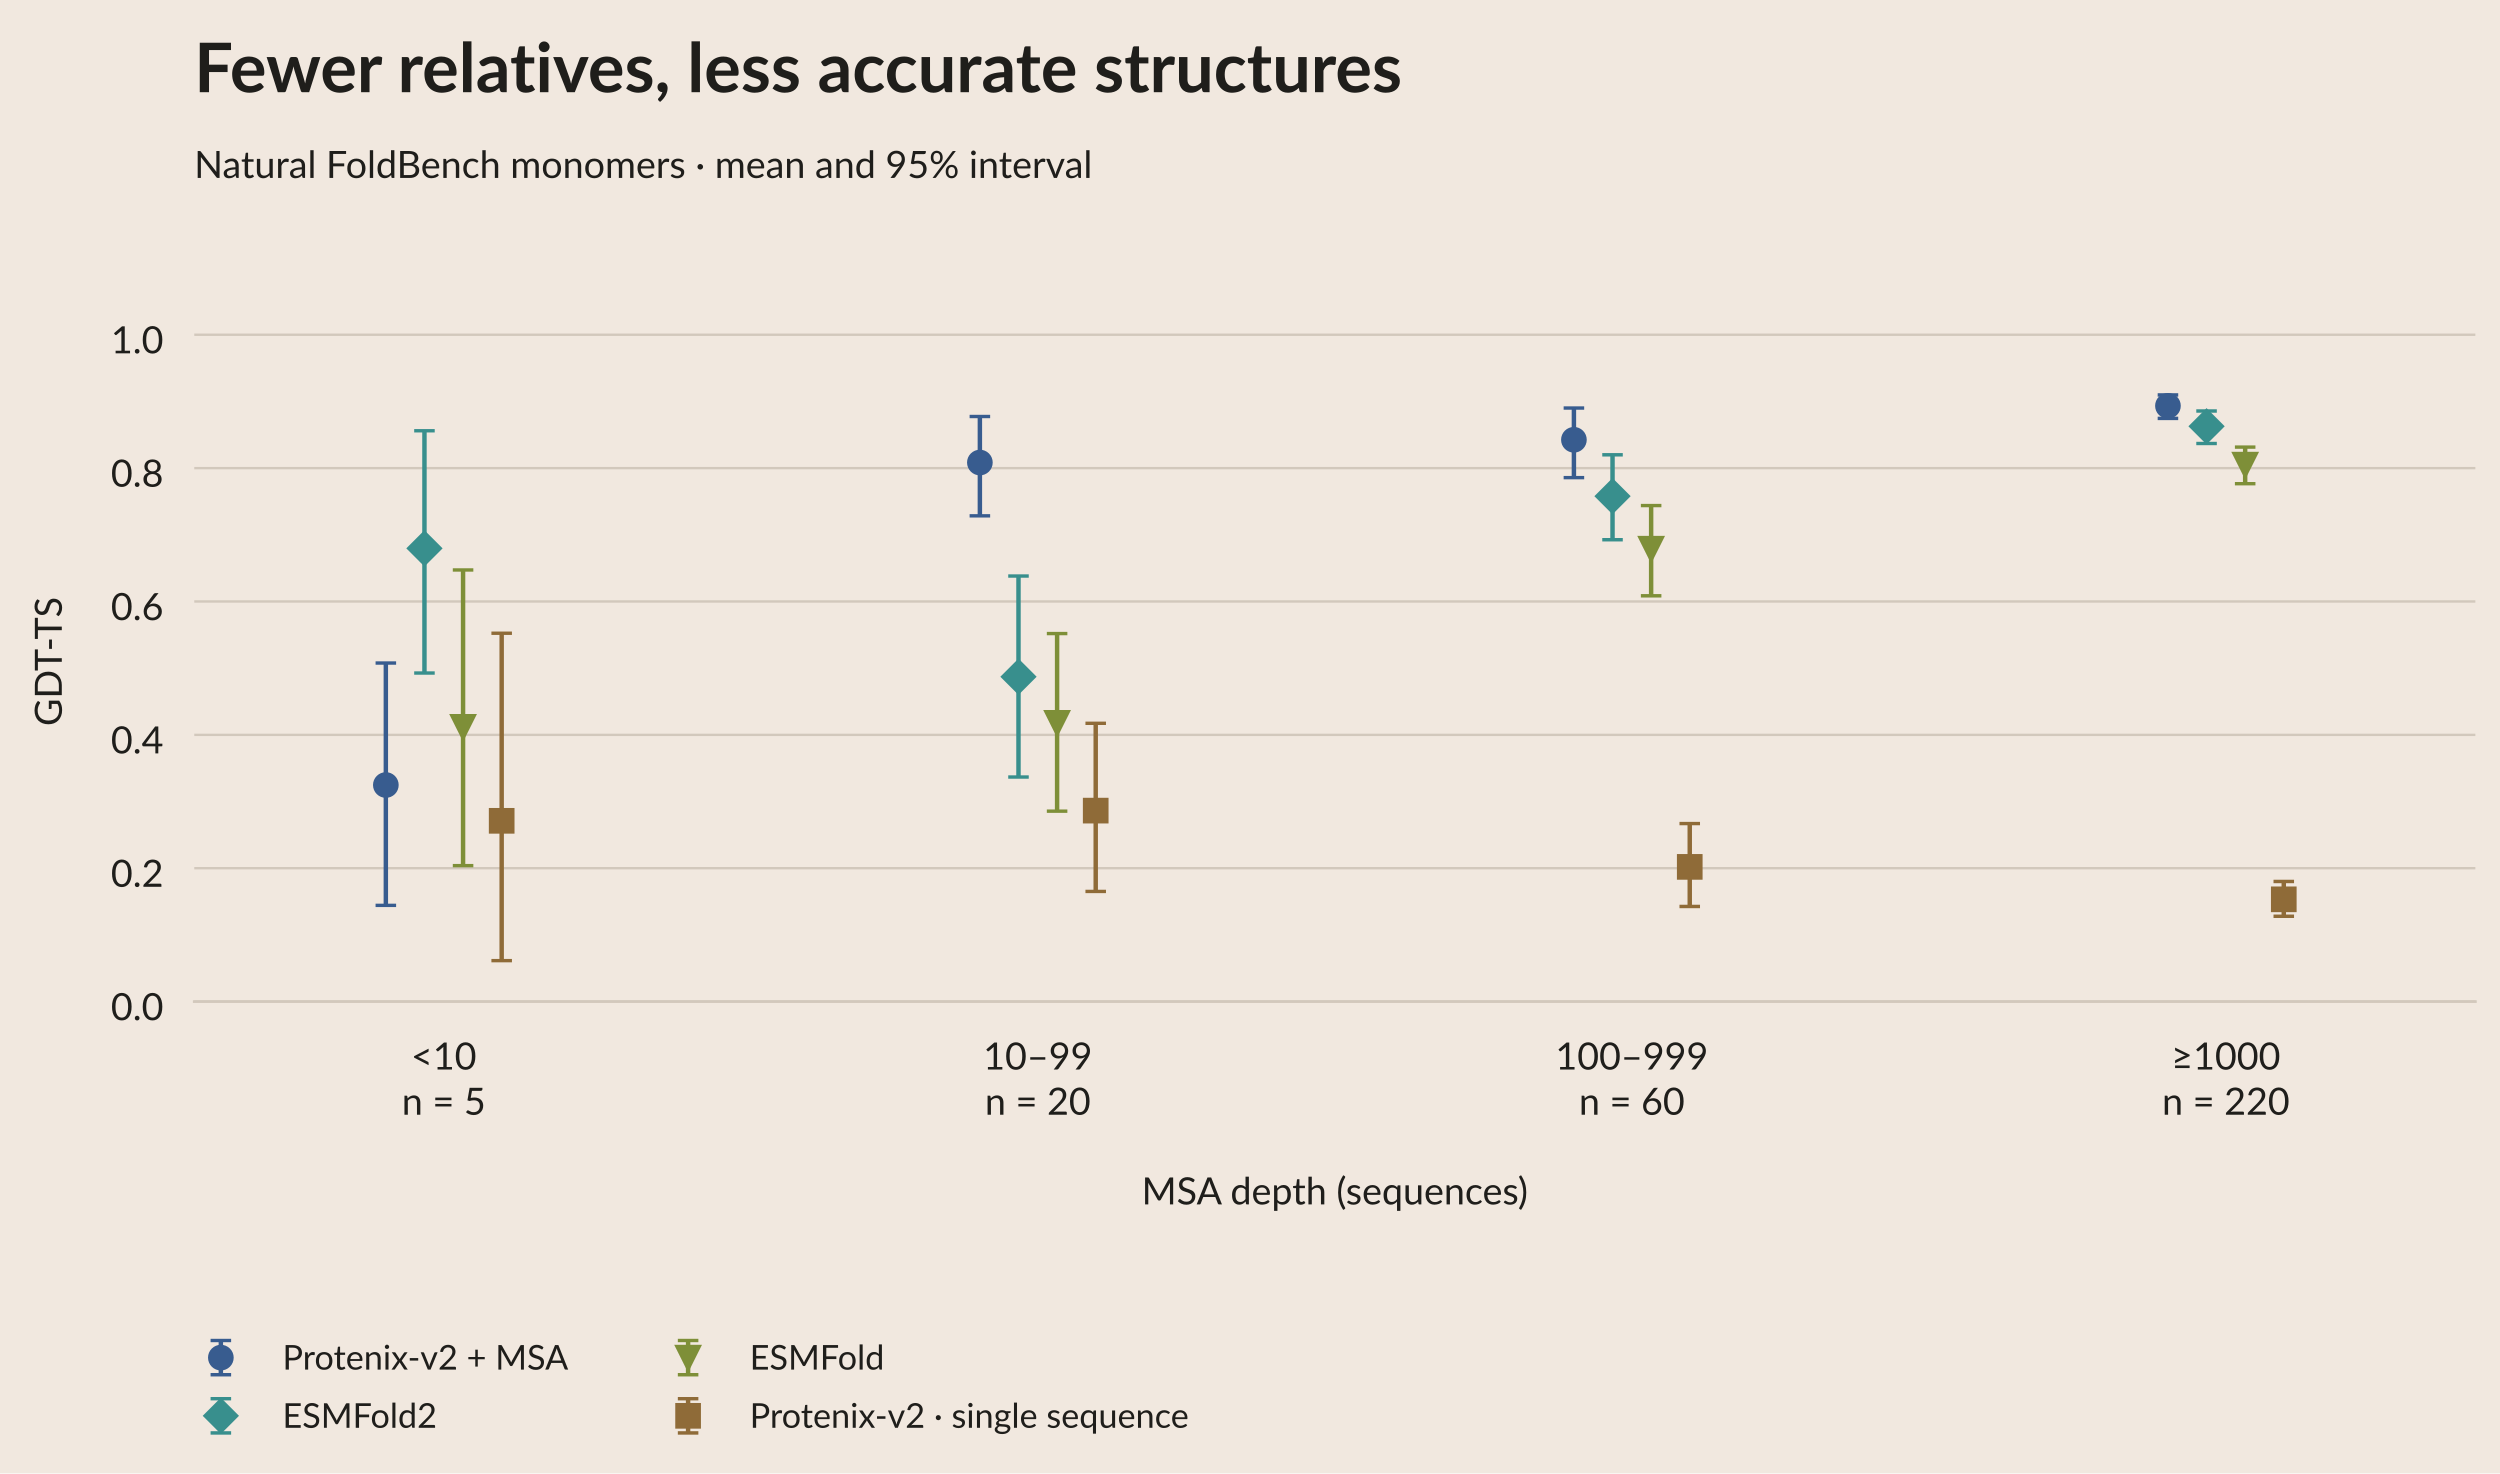
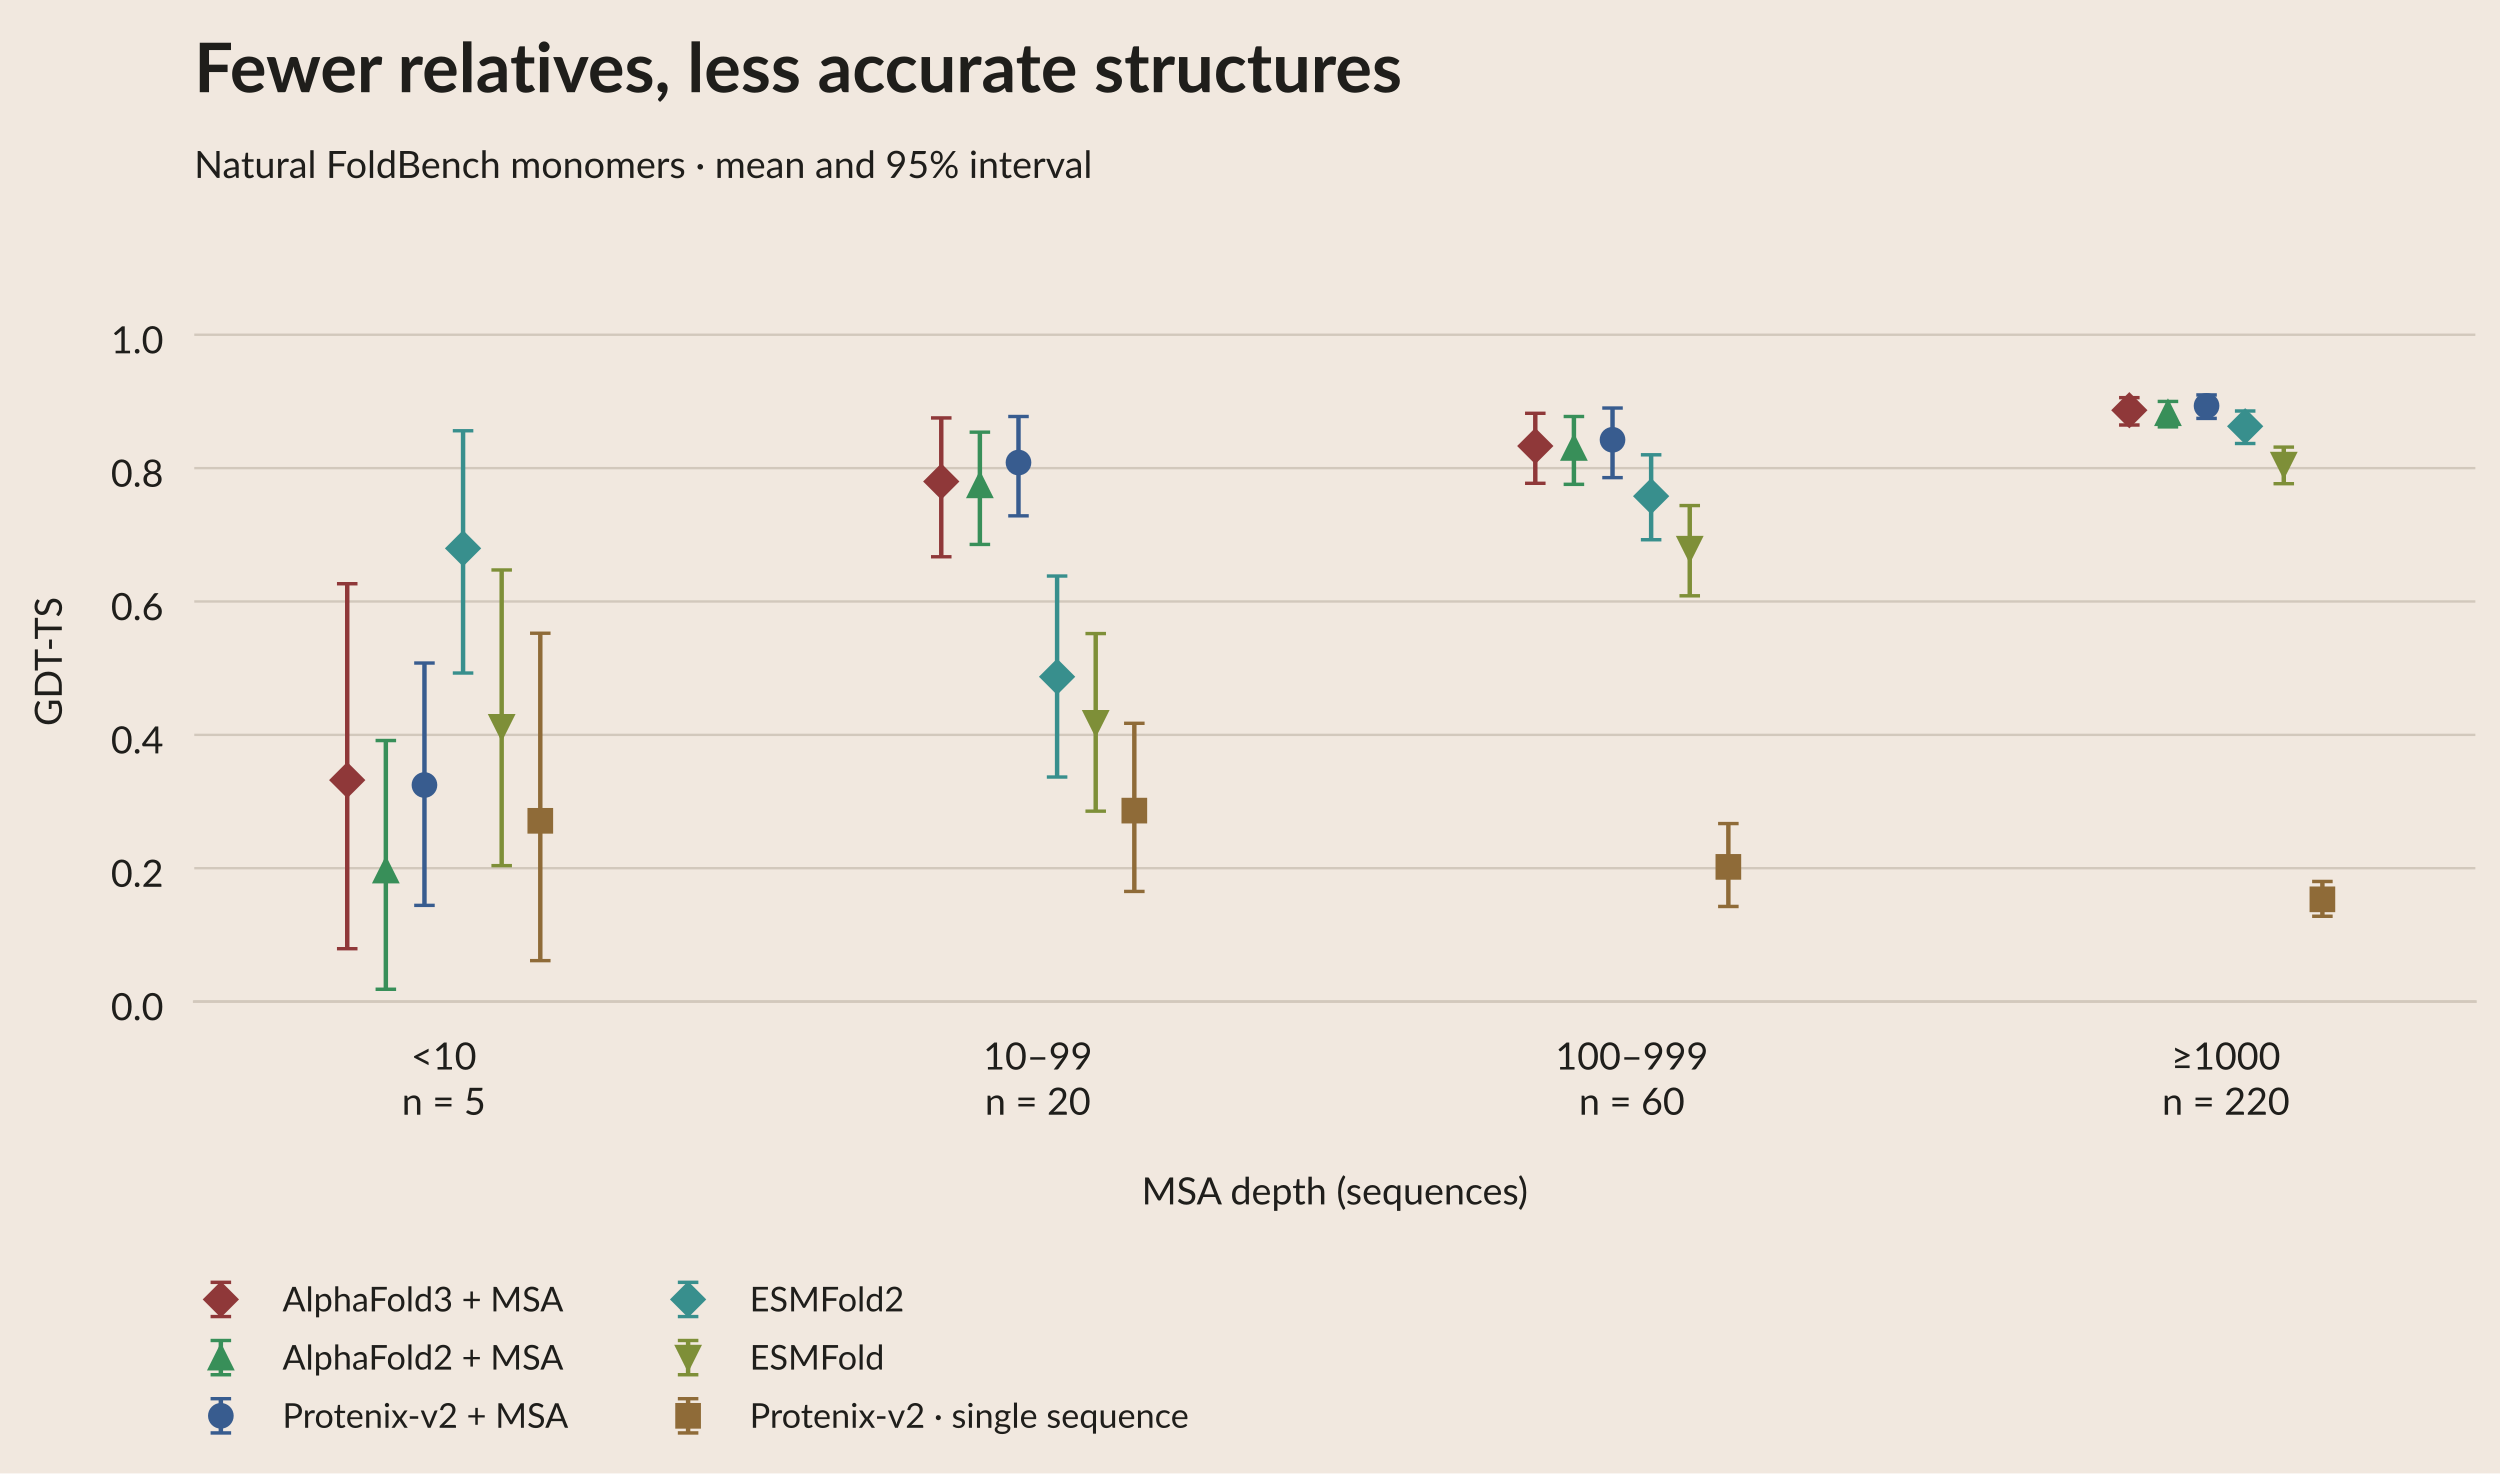
<svg xmlns="http://www.w3.org/2000/svg" xmlns:xlink="http://www.w3.org/1999/xlink" width="730.387pt" height="430.468pt" viewBox="0 0 730.387 430.468" version="1.1">
  <defs>
    <style type="text/css">*{stroke-linejoin: round; stroke-linecap: butt}</style>
  </defs>
  <g id="figure_1">
    <g id="patch_1">
      <path d="M 0 430.468  L 730.387 430.468  L 730.387 0  L 0 0  z " style="fill: #f1e8df" />
    </g>
    <g id="axes_1">
      <g id="patch_2">
        <path d="M 56.755 292.62  L 723.187 292.62  L 723.187 93.9  L 56.755 93.9  z " style="fill: #f1e8df" />
      </g>
      <g id="matplotlib.axis_1">
        <g id="xtick_1">
          <g id="line2d_1" />
          <g id="text_1">
            <text style="font-size: 11px; font-family: 'Lato'; fill: #1f1e1b" transform="translate(120.0763 312.477)">&lt;10</text>
            <text style="font-size: 11px; font-family: 'Lato'; fill: #1f1e1b" transform="translate(117.3822 325.677)">n = 5</text>
          </g>
        </g>
        <g id="xtick_2">
          <g id="line2d_2" />
          <g id="text_2">
            <text style="font-size: 11px; font-family: 'Lato'; fill: #1f1e1b" transform="translate(287.2463 312.477)">10–99</text>
            <text style="font-size: 11px; font-family: 'Lato'; fill: #1f1e1b" transform="translate(287.7422 325.677)">n = 20</text>
          </g>
        </g>
        <g id="xtick_3">
          <g id="line2d_3" />
          <g id="text_3">
            <text style="font-size: 11px; font-family: 'Lato'; fill: #1f1e1b" transform="translate(454.4163 312.477)">100–999</text>
            <text style="font-size: 11px; font-family: 'Lato'; fill: #1f1e1b" transform="translate(461.2922 325.677)">n = 60</text>
          </g>
        </g>
        <g id="xtick_4">
          <g id="line2d_4" />
          <g id="text_4">
            <text style="font-size: 11px; font-family: 'Lato'; fill: #1f1e1b" transform="translate(634.3463 312.477)">≥1000</text>
            <text style="font-size: 11px; font-family: 'Lato'; fill: #1f1e1b" transform="translate(631.6522 325.677)">n = 220</text>
          </g>
        </g>
        <g id="text_5">
          <text style="font-size: 11px; font-family: 'Lato'; text-anchor: middle; fill: #1f1e1b" x="389.971" y="351.877" transform="rotate(-0 389.9713 351.877)">MSA depth (sequences)</text>
        </g>
      </g>
      <g id="matplotlib.axis_2">
        <g id="ytick_1">
          <g id="line2d_5">
-             <path d="M 56.755 292.62  L 723.187 292.62  " clip-path="url(#p9276dc80a1)" style="fill: none; stroke: #d2c8bc; stroke-width: 0.7; stroke-linecap: square" />
+             <path d="M 56.755 292.62  L 723.187 292.62  " clip-path="url(#pd1f92cedf1)" style="fill: none; stroke: #d2c8bc; stroke-width: 0.7; stroke-linecap: square" />
          </g>
          <g id="line2d_6" />
          <g id="text_6">
            <text style="font-size: 11px; font-family: 'Lato'; text-anchor: end; fill: #1f1e1b" x="47.755" y="298.048" transform="rotate(-0 47.75531 298.0485)">0.0</text>
          </g>
        </g>
        <g id="ytick_2">
          <g id="line2d_7">
-             <path d="M 56.755 253.655  L 723.187 253.655  " clip-path="url(#p9276dc80a1)" style="fill: none; stroke: #d2c8bc; stroke-width: 0.7; stroke-linecap: square" />
+             <path d="M 56.755 253.655  L 723.187 253.655  " clip-path="url(#pd1f92cedf1)" style="fill: none; stroke: #d2c8bc; stroke-width: 0.7; stroke-linecap: square" />
          </g>
          <g id="line2d_8" />
          <g id="text_7">
            <text style="font-size: 11px; font-family: 'Lato'; text-anchor: end; fill: #1f1e1b" x="47.755" y="259.084" transform="rotate(-0 47.75531 259.0838)">0.2</text>
          </g>
        </g>
        <g id="ytick_3">
          <g id="line2d_9">
-             <path d="M 56.755 214.691  L 723.187 214.691  " clip-path="url(#p9276dc80a1)" style="fill: none; stroke: #d2c8bc; stroke-width: 0.7; stroke-linecap: square" />
+             <path d="M 56.755 214.691  L 723.187 214.691  " clip-path="url(#pd1f92cedf1)" style="fill: none; stroke: #d2c8bc; stroke-width: 0.7; stroke-linecap: square" />
          </g>
          <g id="line2d_10" />
          <g id="text_8">
            <text style="font-size: 11px; font-family: 'Lato'; text-anchor: end; fill: #1f1e1b" x="47.755" y="220.119" transform="rotate(-0 47.75531 220.1191)">0.4</text>
          </g>
        </g>
        <g id="ytick_4">
          <g id="line2d_11">
-             <path d="M 56.755 175.726  L 723.187 175.726  " clip-path="url(#p9276dc80a1)" style="fill: none; stroke: #d2c8bc; stroke-width: 0.7; stroke-linecap: square" />
+             <path d="M 56.755 175.726  L 723.187 175.726  " clip-path="url(#pd1f92cedf1)" style="fill: none; stroke: #d2c8bc; stroke-width: 0.7; stroke-linecap: square" />
          </g>
          <g id="line2d_12" />
          <g id="text_9">
            <text style="font-size: 11px; font-family: 'Lato'; text-anchor: end; fill: #1f1e1b" x="47.755" y="181.154" transform="rotate(-0 47.75531 181.1544)">0.6</text>
          </g>
        </g>
        <g id="ytick_5">
          <g id="line2d_13">
-             <path d="M 56.755 136.761  L 723.187 136.761  " clip-path="url(#p9276dc80a1)" style="fill: none; stroke: #d2c8bc; stroke-width: 0.7; stroke-linecap: square" />
+             <path d="M 56.755 136.761  L 723.187 136.761  " clip-path="url(#pd1f92cedf1)" style="fill: none; stroke: #d2c8bc; stroke-width: 0.7; stroke-linecap: square" />
          </g>
          <g id="line2d_14" />
          <g id="text_10">
            <text style="font-size: 11px; font-family: 'Lato'; text-anchor: end; fill: #1f1e1b" x="47.755" y="142.19" transform="rotate(-0 47.75531 142.1897)">0.8</text>
          </g>
        </g>
        <g id="ytick_6">
          <g id="line2d_15">
-             <path d="M 56.755 97.796  L 723.187 97.796  " clip-path="url(#p9276dc80a1)" style="fill: none; stroke: #d2c8bc; stroke-width: 0.7; stroke-linecap: square" />
+             <path d="M 56.755 97.796  L 723.187 97.796  " clip-path="url(#pd1f92cedf1)" style="fill: none; stroke: #d2c8bc; stroke-width: 0.7; stroke-linecap: square" />
          </g>
          <g id="line2d_16" />
          <g id="text_11">
            <text style="font-size: 11px; font-family: 'Lato'; text-anchor: end; fill: #1f1e1b" x="47.755" y="103.225" transform="rotate(-0 47.75531 103.225)">1.0</text>
          </g>
        </g>
        <g id="text_12">
          <text style="font-size: 11px; font-family: 'Lato'; text-anchor: middle; fill: #1f1e1b" x="18.057" y="193.26" transform="rotate(-90 18.057 193.26)">GDT-TS</text>
        </g>
      </g>
      <g id="patch_3">
        <path d="M 56.755 292.62  L 723.187 292.62  " style="fill: none; stroke: #d2c8bc; stroke-width: 0.8; stroke-linejoin: miter; stroke-linecap: square" />
      </g>
      <g id="LineCollection_1">
-         <path d="M 112.725 264.504  L 112.725 193.715  " clip-path="url(#p9276dc80a1)" style="fill: none; stroke: #385c8f; stroke-width: 1.3" />
-         <path d="M 286.275 150.699  L 286.275 121.688  " clip-path="url(#p9276dc80a1)" style="fill: none; stroke: #385c8f; stroke-width: 1.3" />
-         <path d="M 459.825 139.539  L 459.825 119.206  " clip-path="url(#p9276dc80a1)" style="fill: none; stroke: #385c8f; stroke-width: 1.3" />
-         <path d="M 633.375 122.239  L 633.375 115.382  " clip-path="url(#p9276dc80a1)" style="fill: none; stroke: #385c8f; stroke-width: 1.3" />
+         <path d="M 101.444 277.164  L 101.444 170.543  " clip-path="url(#pd1f92cedf1)" style="fill: none; stroke: #8f3839; stroke-width: 1.3" />
+         <path d="M 274.994 162.667  L 274.994 122.1  " clip-path="url(#pd1f92cedf1)" style="fill: none; stroke: #8f3839; stroke-width: 1.3" />
+         <path d="M 448.544 141.193  L 448.544 120.751  " clip-path="url(#pd1f92cedf1)" style="fill: none; stroke: #8f3839; stroke-width: 1.3" />
+         <path d="M 622.094 124.163  L 622.094 116.167  " clip-path="url(#pd1f92cedf1)" style="fill: none; stroke: #8f3839; stroke-width: 1.3" />
      </g>
      <g id="line2d_17">
        <defs>
-           <path id="m756b835543" d="M 3 0  L -3 -0  " style="stroke: #385c8f" />
-         </defs>
-         <g clip-path="url(#p9276dc80a1)">
-           <use xlink:href="#m756b835543" x="112.725" y="264.504" style="fill: #385c8f; stroke: #385c8f" />
-           <use xlink:href="#m756b835543" x="286.275" y="150.699" style="fill: #385c8f; stroke: #385c8f" />
-           <use xlink:href="#m756b835543" x="459.825" y="139.539" style="fill: #385c8f; stroke: #385c8f" />
-           <use xlink:href="#m756b835543" x="633.375" y="122.239" style="fill: #385c8f; stroke: #385c8f" />
+           <path id="m9fadabc3f8" d="M 3 0  L -3 -0  " style="stroke: #8f3839" />
+         </defs>
+         <g clip-path="url(#pd1f92cedf1)">
+           <use xlink:href="#m9fadabc3f8" x="101.444" y="277.164" style="fill: #8f3839; stroke: #8f3839" />
+           <use xlink:href="#m9fadabc3f8" x="274.994" y="162.667" style="fill: #8f3839; stroke: #8f3839" />
+           <use xlink:href="#m9fadabc3f8" x="448.544" y="141.193" style="fill: #8f3839; stroke: #8f3839" />
+           <use xlink:href="#m9fadabc3f8" x="622.094" y="124.163" style="fill: #8f3839; stroke: #8f3839" />
        </g>
      </g>
      <g id="line2d_18">
-         <g clip-path="url(#p9276dc80a1)">
-           <use xlink:href="#m756b835543" x="112.725" y="193.715" style="fill: #385c8f; stroke: #385c8f" />
-           <use xlink:href="#m756b835543" x="286.275" y="121.688" style="fill: #385c8f; stroke: #385c8f" />
-           <use xlink:href="#m756b835543" x="459.825" y="119.206" style="fill: #385c8f; stroke: #385c8f" />
-           <use xlink:href="#m756b835543" x="633.375" y="115.382" style="fill: #385c8f; stroke: #385c8f" />
+         <g clip-path="url(#pd1f92cedf1)">
+           <use xlink:href="#m9fadabc3f8" x="101.444" y="170.543" style="fill: #8f3839; stroke: #8f3839" />
+           <use xlink:href="#m9fadabc3f8" x="274.994" y="122.1" style="fill: #8f3839; stroke: #8f3839" />
+           <use xlink:href="#m9fadabc3f8" x="448.544" y="120.751" style="fill: #8f3839; stroke: #8f3839" />
+           <use xlink:href="#m9fadabc3f8" x="622.094" y="116.167" style="fill: #8f3839; stroke: #8f3839" />
        </g>
      </g>
      <g id="LineCollection_2">
-         <path d="M 124.006 196.628  L 124.006 125.856  " clip-path="url(#p9276dc80a1)" style="fill: none; stroke: #388f8d; stroke-width: 1.3" />
-         <path d="M 297.556 227.008  L 297.556 168.285  " clip-path="url(#p9276dc80a1)" style="fill: none; stroke: #388f8d; stroke-width: 1.3" />
-         <path d="M 471.106 157.684  L 471.106 132.874  " clip-path="url(#p9276dc80a1)" style="fill: none; stroke: #388f8d; stroke-width: 1.3" />
-         <path d="M 644.656 129.575  L 644.656 120.077  " clip-path="url(#p9276dc80a1)" style="fill: none; stroke: #388f8d; stroke-width: 1.3" />
+         <path d="M 112.725 289.022  L 112.725 216.347  " clip-path="url(#pd1f92cedf1)" style="fill: none; stroke: #388f59; stroke-width: 1.3" />
+         <path d="M 286.275 159.055  L 286.275 126.253  " clip-path="url(#pd1f92cedf1)" style="fill: none; stroke: #388f59; stroke-width: 1.3" />
+         <path d="M 459.825 141.498  L 459.825 121.688  " clip-path="url(#pd1f92cedf1)" style="fill: none; stroke: #388f59; stroke-width: 1.3" />
+         <path d="M 633.375 124.712  L 633.375 117.283  " clip-path="url(#pd1f92cedf1)" style="fill: none; stroke: #388f59; stroke-width: 1.3" />
      </g>
      <g id="line2d_19">
        <defs>
-           <path id="mfdb6442b9f" d="M 3 0  L -3 -0  " style="stroke: #388f8d" />
-         </defs>
-         <g clip-path="url(#p9276dc80a1)">
-           <use xlink:href="#mfdb6442b9f" x="124.006" y="196.628" style="fill: #388f8d; stroke: #388f8d" />
-           <use xlink:href="#mfdb6442b9f" x="297.556" y="227.008" style="fill: #388f8d; stroke: #388f8d" />
-           <use xlink:href="#mfdb6442b9f" x="471.106" y="157.684" style="fill: #388f8d; stroke: #388f8d" />
-           <use xlink:href="#mfdb6442b9f" x="644.656" y="129.575" style="fill: #388f8d; stroke: #388f8d" />
+           <path id="m0bf6754e2f" d="M 3 0  L -3 -0  " style="stroke: #388f59" />
+         </defs>
+         <g clip-path="url(#pd1f92cedf1)">
+           <use xlink:href="#m0bf6754e2f" x="112.725" y="289.022" style="fill: #388f59; stroke: #388f59" />
+           <use xlink:href="#m0bf6754e2f" x="286.275" y="159.055" style="fill: #388f59; stroke: #388f59" />
+           <use xlink:href="#m0bf6754e2f" x="459.825" y="141.498" style="fill: #388f59; stroke: #388f59" />
+           <use xlink:href="#m0bf6754e2f" x="633.375" y="124.712" style="fill: #388f59; stroke: #388f59" />
        </g>
      </g>
      <g id="line2d_20">
-         <g clip-path="url(#p9276dc80a1)">
-           <use xlink:href="#mfdb6442b9f" x="124.006" y="125.856" style="fill: #388f8d; stroke: #388f8d" />
-           <use xlink:href="#mfdb6442b9f" x="297.556" y="168.285" style="fill: #388f8d; stroke: #388f8d" />
-           <use xlink:href="#mfdb6442b9f" x="471.106" y="132.874" style="fill: #388f8d; stroke: #388f8d" />
-           <use xlink:href="#mfdb6442b9f" x="644.656" y="120.077" style="fill: #388f8d; stroke: #388f8d" />
+         <g clip-path="url(#pd1f92cedf1)">
+           <use xlink:href="#m0bf6754e2f" x="112.725" y="216.347" style="fill: #388f59; stroke: #388f59" />
+           <use xlink:href="#m0bf6754e2f" x="286.275" y="126.253" style="fill: #388f59; stroke: #388f59" />
+           <use xlink:href="#m0bf6754e2f" x="459.825" y="121.688" style="fill: #388f59; stroke: #388f59" />
+           <use xlink:href="#m0bf6754e2f" x="633.375" y="117.283" style="fill: #388f59; stroke: #388f59" />
        </g>
      </g>
      <g id="LineCollection_3">
-         <path d="M 135.287 252.894  L 135.287 166.518  " clip-path="url(#p9276dc80a1)" style="fill: none; stroke: #7e8f38; stroke-width: 1.3" />
-         <path d="M 308.837 236.984  L 308.837 185.105  " clip-path="url(#p9276dc80a1)" style="fill: none; stroke: #7e8f38; stroke-width: 1.3" />
-         <path d="M 482.387 174.068  L 482.387 147.708  " clip-path="url(#p9276dc80a1)" style="fill: none; stroke: #7e8f38; stroke-width: 1.3" />
-         <path d="M 655.937 141.32  L 655.937 130.623  " clip-path="url(#p9276dc80a1)" style="fill: none; stroke: #7e8f38; stroke-width: 1.3" />
+         <path d="M 124.006 264.504  L 124.006 193.715  " clip-path="url(#pd1f92cedf1)" style="fill: none; stroke: #385c8f; stroke-width: 1.3" />
+         <path d="M 297.556 150.699  L 297.556 121.688  " clip-path="url(#pd1f92cedf1)" style="fill: none; stroke: #385c8f; stroke-width: 1.3" />
+         <path d="M 471.106 139.539  L 471.106 119.206  " clip-path="url(#pd1f92cedf1)" style="fill: none; stroke: #385c8f; stroke-width: 1.3" />
+         <path d="M 644.656 122.239  L 644.656 115.382  " clip-path="url(#pd1f92cedf1)" style="fill: none; stroke: #385c8f; stroke-width: 1.3" />
      </g>
      <g id="line2d_21">
        <defs>
-           <path id="mb0a796313c" d="M 3 0  L -3 -0  " style="stroke: #7e8f38" />
-         </defs>
-         <g clip-path="url(#p9276dc80a1)">
-           <use xlink:href="#mb0a796313c" x="135.287" y="252.894" style="fill: #7e8f38; stroke: #7e8f38" />
-           <use xlink:href="#mb0a796313c" x="308.837" y="236.984" style="fill: #7e8f38; stroke: #7e8f38" />
-           <use xlink:href="#mb0a796313c" x="482.387" y="174.068" style="fill: #7e8f38; stroke: #7e8f38" />
-           <use xlink:href="#mb0a796313c" x="655.937" y="141.32" style="fill: #7e8f38; stroke: #7e8f38" />
+           <path id="m9e1a59fba8" d="M 3 0  L -3 -0  " style="stroke: #385c8f" />
+         </defs>
+         <g clip-path="url(#pd1f92cedf1)">
+           <use xlink:href="#m9e1a59fba8" x="124.006" y="264.504" style="fill: #385c8f; stroke: #385c8f" />
+           <use xlink:href="#m9e1a59fba8" x="297.556" y="150.699" style="fill: #385c8f; stroke: #385c8f" />
+           <use xlink:href="#m9e1a59fba8" x="471.106" y="139.539" style="fill: #385c8f; stroke: #385c8f" />
+           <use xlink:href="#m9e1a59fba8" x="644.656" y="122.239" style="fill: #385c8f; stroke: #385c8f" />
        </g>
      </g>
      <g id="line2d_22">
-         <g clip-path="url(#p9276dc80a1)">
-           <use xlink:href="#mb0a796313c" x="135.287" y="166.518" style="fill: #7e8f38; stroke: #7e8f38" />
-           <use xlink:href="#mb0a796313c" x="308.837" y="185.105" style="fill: #7e8f38; stroke: #7e8f38" />
-           <use xlink:href="#mb0a796313c" x="482.387" y="147.708" style="fill: #7e8f38; stroke: #7e8f38" />
-           <use xlink:href="#mb0a796313c" x="655.937" y="130.623" style="fill: #7e8f38; stroke: #7e8f38" />
+         <g clip-path="url(#pd1f92cedf1)">
+           <use xlink:href="#m9e1a59fba8" x="124.006" y="193.715" style="fill: #385c8f; stroke: #385c8f" />
+           <use xlink:href="#m9e1a59fba8" x="297.556" y="121.688" style="fill: #385c8f; stroke: #385c8f" />
+           <use xlink:href="#m9e1a59fba8" x="471.106" y="119.206" style="fill: #385c8f; stroke: #385c8f" />
+           <use xlink:href="#m9e1a59fba8" x="644.656" y="115.382" style="fill: #385c8f; stroke: #385c8f" />
        </g>
      </g>
      <g id="LineCollection_4">
-         <path d="M 146.567 280.654  L 146.567 184.997  " clip-path="url(#p9276dc80a1)" style="fill: none; stroke: #8f6b38; stroke-width: 1.3" />
-         <path d="M 320.117 260.44  L 320.117 211.322  " clip-path="url(#p9276dc80a1)" style="fill: none; stroke: #8f6b38; stroke-width: 1.3" />
-         <path d="M 493.667 264.832  L 493.667 240.604  " clip-path="url(#p9276dc80a1)" style="fill: none; stroke: #8f6b38; stroke-width: 1.3" />
-         <path d="M 667.217 267.691  L 667.217 257.525  " clip-path="url(#p9276dc80a1)" style="fill: none; stroke: #8f6b38; stroke-width: 1.3" />
+         <path d="M 135.287 196.628  L 135.287 125.856  " clip-path="url(#pd1f92cedf1)" style="fill: none; stroke: #388f8d; stroke-width: 1.3" />
+         <path d="M 308.837 227.008  L 308.837 168.285  " clip-path="url(#pd1f92cedf1)" style="fill: none; stroke: #388f8d; stroke-width: 1.3" />
+         <path d="M 482.387 157.684  L 482.387 132.874  " clip-path="url(#pd1f92cedf1)" style="fill: none; stroke: #388f8d; stroke-width: 1.3" />
+         <path d="M 655.937 129.575  L 655.937 120.077  " clip-path="url(#pd1f92cedf1)" style="fill: none; stroke: #388f8d; stroke-width: 1.3" />
      </g>
      <g id="line2d_23">
        <defs>
-           <path id="m69921af1a7" d="M 3 0  L -3 -0  " style="stroke: #8f6b38" />
-         </defs>
-         <g clip-path="url(#p9276dc80a1)">
-           <use xlink:href="#m69921af1a7" x="146.567" y="280.654" style="fill: #8f6b38; stroke: #8f6b38" />
-           <use xlink:href="#m69921af1a7" x="320.117" y="260.44" style="fill: #8f6b38; stroke: #8f6b38" />
-           <use xlink:href="#m69921af1a7" x="493.667" y="264.832" style="fill: #8f6b38; stroke: #8f6b38" />
-           <use xlink:href="#m69921af1a7" x="667.217" y="267.691" style="fill: #8f6b38; stroke: #8f6b38" />
+           <path id="mf077221918" d="M 3 0  L -3 -0  " style="stroke: #388f8d" />
+         </defs>
+         <g clip-path="url(#pd1f92cedf1)">
+           <use xlink:href="#mf077221918" x="135.287" y="196.628" style="fill: #388f8d; stroke: #388f8d" />
+           <use xlink:href="#mf077221918" x="308.837" y="227.008" style="fill: #388f8d; stroke: #388f8d" />
+           <use xlink:href="#mf077221918" x="482.387" y="157.684" style="fill: #388f8d; stroke: #388f8d" />
+           <use xlink:href="#mf077221918" x="655.937" y="129.575" style="fill: #388f8d; stroke: #388f8d" />
        </g>
      </g>
      <g id="line2d_24">
-         <g clip-path="url(#p9276dc80a1)">
-           <use xlink:href="#m69921af1a7" x="146.567" y="184.997" style="fill: #8f6b38; stroke: #8f6b38" />
-           <use xlink:href="#m69921af1a7" x="320.117" y="211.322" style="fill: #8f6b38; stroke: #8f6b38" />
-           <use xlink:href="#m69921af1a7" x="493.667" y="240.604" style="fill: #8f6b38; stroke: #8f6b38" />
-           <use xlink:href="#m69921af1a7" x="667.217" y="257.525" style="fill: #8f6b38; stroke: #8f6b38" />
-         </g>
+         <g clip-path="url(#pd1f92cedf1)">
+           <use xlink:href="#mf077221918" x="135.287" y="125.856" style="fill: #388f8d; stroke: #388f8d" />
+           <use xlink:href="#mf077221918" x="308.837" y="168.285" style="fill: #388f8d; stroke: #388f8d" />
+           <use xlink:href="#mf077221918" x="482.387" y="132.874" style="fill: #388f8d; stroke: #388f8d" />
+           <use xlink:href="#mf077221918" x="655.937" y="120.077" style="fill: #388f8d; stroke: #388f8d" />
+         </g>
+       </g>
+       <g id="LineCollection_5">
+         <path d="M 146.567 252.894  L 146.567 166.518  " clip-path="url(#pd1f92cedf1)" style="fill: none; stroke: #7e8f38; stroke-width: 1.3" />
+         <path d="M 320.117 236.984  L 320.117 185.105  " clip-path="url(#pd1f92cedf1)" style="fill: none; stroke: #7e8f38; stroke-width: 1.3" />
+         <path d="M 493.667 174.068  L 493.667 147.708  " clip-path="url(#pd1f92cedf1)" style="fill: none; stroke: #7e8f38; stroke-width: 1.3" />
+         <path d="M 667.217 141.32  L 667.217 130.623  " clip-path="url(#pd1f92cedf1)" style="fill: none; stroke: #7e8f38; stroke-width: 1.3" />
      </g>
      <g id="line2d_25">
        <defs>
-           <path id="m5913482506" d="M 0 3.25  C 0.862 3.25 1.689 2.908 2.298 2.298  C 2.908 1.689 3.25 0.862 3.25 0  C 3.25 -0.862 2.908 -1.689 2.298 -2.298  C 1.689 -2.908 0.862 -3.25 0 -3.25  C -0.862 -3.25 -1.689 -2.908 -2.298 -2.298  C -2.908 -1.689 -3.25 -0.862 -3.25 0  C -3.25 0.862 -2.908 1.689 -2.298 2.298  C -1.689 2.908 -0.862 3.25 0 3.25  z " style="stroke: #385c8f" />
-         </defs>
-         <g clip-path="url(#p9276dc80a1)">
-           <use xlink:href="#m5913482506" x="112.725" y="229.345" style="fill: #385c8f; stroke: #385c8f" />
-           <use xlink:href="#m5913482506" x="286.275" y="135.133" style="fill: #385c8f; stroke: #385c8f" />
-           <use xlink:href="#m5913482506" x="459.825" y="128.484" style="fill: #385c8f; stroke: #385c8f" />
-           <use xlink:href="#m5913482506" x="633.375" y="118.566" style="fill: #385c8f; stroke: #385c8f" />
+           <path id="me5e98a8a68" d="M 3 0  L -3 -0  " style="stroke: #7e8f38" />
+         </defs>
+         <g clip-path="url(#pd1f92cedf1)">
+           <use xlink:href="#me5e98a8a68" x="146.567" y="252.894" style="fill: #7e8f38; stroke: #7e8f38" />
+           <use xlink:href="#me5e98a8a68" x="320.117" y="236.984" style="fill: #7e8f38; stroke: #7e8f38" />
+           <use xlink:href="#me5e98a8a68" x="493.667" y="174.068" style="fill: #7e8f38; stroke: #7e8f38" />
+           <use xlink:href="#me5e98a8a68" x="667.217" y="141.32" style="fill: #7e8f38; stroke: #7e8f38" />
        </g>
      </g>
      <g id="line2d_26">
-         <defs>
-           <path id="m57c35eed65" d="M -0 4.596  L 4.596 0  L 0 -4.596  L -4.596 -0  z " style="stroke: #388f8d; stroke-linejoin: miter" />
-         </defs>
-         <g clip-path="url(#p9276dc80a1)">
-           <use xlink:href="#m57c35eed65" x="124.006" y="160.207" style="fill: #388f8d; stroke: #388f8d; stroke-linejoin: miter" />
-           <use xlink:href="#m57c35eed65" x="297.556" y="197.714" style="fill: #388f8d; stroke: #388f8d; stroke-linejoin: miter" />
-           <use xlink:href="#m57c35eed65" x="471.106" y="144.963" style="fill: #388f8d; stroke: #388f8d; stroke-linejoin: miter" />
-           <use xlink:href="#m57c35eed65" x="644.656" y="124.543" style="fill: #388f8d; stroke: #388f8d; stroke-linejoin: miter" />
-         </g>
+         <g clip-path="url(#pd1f92cedf1)">
+           <use xlink:href="#me5e98a8a68" x="146.567" y="166.518" style="fill: #7e8f38; stroke: #7e8f38" />
+           <use xlink:href="#me5e98a8a68" x="320.117" y="185.105" style="fill: #7e8f38; stroke: #7e8f38" />
+           <use xlink:href="#me5e98a8a68" x="493.667" y="147.708" style="fill: #7e8f38; stroke: #7e8f38" />
+           <use xlink:href="#me5e98a8a68" x="667.217" y="130.623" style="fill: #7e8f38; stroke: #7e8f38" />
+         </g>
+       </g>
+       <g id="LineCollection_6">
+         <path d="M 157.848 280.654  L 157.848 184.997  " clip-path="url(#pd1f92cedf1)" style="fill: none; stroke: #8f6b38; stroke-width: 1.3" />
+         <path d="M 331.398 260.44  L 331.398 211.322  " clip-path="url(#pd1f92cedf1)" style="fill: none; stroke: #8f6b38; stroke-width: 1.3" />
+         <path d="M 504.948 264.832  L 504.948 240.604  " clip-path="url(#pd1f92cedf1)" style="fill: none; stroke: #8f6b38; stroke-width: 1.3" />
+         <path d="M 678.498 267.691  L 678.498 257.525  " clip-path="url(#pd1f92cedf1)" style="fill: none; stroke: #8f6b38; stroke-width: 1.3" />
      </g>
      <g id="line2d_27">
        <defs>
-           <path id="md4cfa5feee" d="M -0 3.25  L 3.25 -3.25  L -3.25 -3.25  z " style="stroke: #7e8f38; stroke-linejoin: miter" />
-         </defs>
-         <g clip-path="url(#p9276dc80a1)">
-           <use xlink:href="#md4cfa5feee" x="135.287" y="212.342" style="fill: #7e8f38; stroke: #7e8f38; stroke-linejoin: miter" />
-           <use xlink:href="#md4cfa5feee" x="308.837" y="211.179" style="fill: #7e8f38; stroke: #7e8f38; stroke-linejoin: miter" />
-           <use xlink:href="#md4cfa5feee" x="482.387" y="160.307" style="fill: #7e8f38; stroke: #7e8f38; stroke-linejoin: miter" />
-           <use xlink:href="#md4cfa5feee" x="655.937" y="135.75" style="fill: #7e8f38; stroke: #7e8f38; stroke-linejoin: miter" />
+           <path id="mb1dec9dd4d" d="M 3 0  L -3 -0  " style="stroke: #8f6b38" />
+         </defs>
+         <g clip-path="url(#pd1f92cedf1)">
+           <use xlink:href="#mb1dec9dd4d" x="157.848" y="280.654" style="fill: #8f6b38; stroke: #8f6b38" />
+           <use xlink:href="#mb1dec9dd4d" x="331.398" y="260.44" style="fill: #8f6b38; stroke: #8f6b38" />
+           <use xlink:href="#mb1dec9dd4d" x="504.948" y="264.832" style="fill: #8f6b38; stroke: #8f6b38" />
+           <use xlink:href="#mb1dec9dd4d" x="678.498" y="267.691" style="fill: #8f6b38; stroke: #8f6b38" />
        </g>
      </g>
      <g id="line2d_28">
-         <defs>
-           <path id="m5601c686b0" d="M -3.25 3.25  L 3.25 3.25  L 3.25 -3.25  L -3.25 -3.25  z " style="stroke: #8f6b38; stroke-linejoin: miter" />
-         </defs>
-         <g clip-path="url(#p9276dc80a1)">
-           <use xlink:href="#m5601c686b0" x="146.567" y="239.804" style="fill: #8f6b38; stroke: #8f6b38; stroke-linejoin: miter" />
-           <use xlink:href="#m5601c686b0" x="320.117" y="236.827" style="fill: #8f6b38; stroke: #8f6b38; stroke-linejoin: miter" />
-           <use xlink:href="#m5601c686b0" x="493.667" y="253.264" style="fill: #8f6b38; stroke: #8f6b38; stroke-linejoin: miter" />
-           <use xlink:href="#m5601c686b0" x="667.217" y="262.742" style="fill: #8f6b38; stroke: #8f6b38; stroke-linejoin: miter" />
+         <g clip-path="url(#pd1f92cedf1)">
+           <use xlink:href="#mb1dec9dd4d" x="157.848" y="184.997" style="fill: #8f6b38; stroke: #8f6b38" />
+           <use xlink:href="#mb1dec9dd4d" x="331.398" y="211.322" style="fill: #8f6b38; stroke: #8f6b38" />
+           <use xlink:href="#mb1dec9dd4d" x="504.948" y="240.604" style="fill: #8f6b38; stroke: #8f6b38" />
+           <use xlink:href="#mb1dec9dd4d" x="678.498" y="257.525" style="fill: #8f6b38; stroke: #8f6b38" />
+         </g>
+       </g>
+       <g id="line2d_29">
+         <defs>
+           <path id="md4de8fde5f" d="M -0 4.596  L 4.596 0  L 0 -4.596  L -4.596 -0  z " style="stroke: #8f3839; stroke-linejoin: miter" />
+         </defs>
+         <g clip-path="url(#pd1f92cedf1)">
+           <use xlink:href="#md4de8fde5f" x="101.444" y="227.916" style="fill: #8f3839; stroke: #8f3839; stroke-linejoin: miter" />
+           <use xlink:href="#md4de8fde5f" x="274.994" y="140.675" style="fill: #8f3839; stroke: #8f3839; stroke-linejoin: miter" />
+           <use xlink:href="#md4de8fde5f" x="448.544" y="130.305" style="fill: #8f3839; stroke: #8f3839; stroke-linejoin: miter" />
+           <use xlink:href="#md4de8fde5f" x="622.094" y="119.851" style="fill: #8f3839; stroke: #8f3839; stroke-linejoin: miter" />
+         </g>
+       </g>
+       <g id="line2d_30">
+         <defs>
+           <path id="mcf454497f2" d="M 0 -3.25  L -3.25 3.25  L 3.25 3.25  z " style="stroke: #388f59; stroke-linejoin: miter" />
+         </defs>
+         <g clip-path="url(#pd1f92cedf1)">
+           <use xlink:href="#mcf454497f2" x="112.725" y="254.338" style="fill: #388f59; stroke: #388f59; stroke-linejoin: miter" />
+           <use xlink:href="#mcf454497f2" x="286.275" y="141.799" style="fill: #388f59; stroke: #388f59; stroke-linejoin: miter" />
+           <use xlink:href="#mcf454497f2" x="459.825" y="130.877" style="fill: #388f59; stroke: #388f59; stroke-linejoin: miter" />
+           <use xlink:href="#mcf454497f2" x="633.375" y="120.733" style="fill: #388f59; stroke: #388f59; stroke-linejoin: miter" />
+         </g>
+       </g>
+       <g id="line2d_31">
+         <defs>
+           <path id="m56895a081d" d="M 0 3.25  C 0.862 3.25 1.689 2.908 2.298 2.298  C 2.908 1.689 3.25 0.862 3.25 0  C 3.25 -0.862 2.908 -1.689 2.298 -2.298  C 1.689 -2.908 0.862 -3.25 0 -3.25  C -0.862 -3.25 -1.689 -2.908 -2.298 -2.298  C -2.908 -1.689 -3.25 -0.862 -3.25 0  C -3.25 0.862 -2.908 1.689 -2.298 2.298  C -1.689 2.908 -0.862 3.25 0 3.25  z " style="stroke: #385c8f" />
+         </defs>
+         <g clip-path="url(#pd1f92cedf1)">
+           <use xlink:href="#m56895a081d" x="124.006" y="229.345" style="fill: #385c8f; stroke: #385c8f" />
+           <use xlink:href="#m56895a081d" x="297.556" y="135.133" style="fill: #385c8f; stroke: #385c8f" />
+           <use xlink:href="#m56895a081d" x="471.106" y="128.484" style="fill: #385c8f; stroke: #385c8f" />
+           <use xlink:href="#m56895a081d" x="644.656" y="118.566" style="fill: #385c8f; stroke: #385c8f" />
+         </g>
+       </g>
+       <g id="line2d_32">
+         <defs>
+           <path id="m0bc1fc97a5" d="M -0 4.596  L 4.596 0  L 0 -4.596  L -4.596 -0  z " style="stroke: #388f8d; stroke-linejoin: miter" />
+         </defs>
+         <g clip-path="url(#pd1f92cedf1)">
+           <use xlink:href="#m0bc1fc97a5" x="135.287" y="160.207" style="fill: #388f8d; stroke: #388f8d; stroke-linejoin: miter" />
+           <use xlink:href="#m0bc1fc97a5" x="308.837" y="197.714" style="fill: #388f8d; stroke: #388f8d; stroke-linejoin: miter" />
+           <use xlink:href="#m0bc1fc97a5" x="482.387" y="144.963" style="fill: #388f8d; stroke: #388f8d; stroke-linejoin: miter" />
+           <use xlink:href="#m0bc1fc97a5" x="655.937" y="124.543" style="fill: #388f8d; stroke: #388f8d; stroke-linejoin: miter" />
+         </g>
+       </g>
+       <g id="line2d_33">
+         <defs>
+           <path id="m1075a08086" d="M -0 3.25  L 3.25 -3.25  L -3.25 -3.25  z " style="stroke: #7e8f38; stroke-linejoin: miter" />
+         </defs>
+         <g clip-path="url(#pd1f92cedf1)">
+           <use xlink:href="#m1075a08086" x="146.567" y="212.342" style="fill: #7e8f38; stroke: #7e8f38; stroke-linejoin: miter" />
+           <use xlink:href="#m1075a08086" x="320.117" y="211.179" style="fill: #7e8f38; stroke: #7e8f38; stroke-linejoin: miter" />
+           <use xlink:href="#m1075a08086" x="493.667" y="160.307" style="fill: #7e8f38; stroke: #7e8f38; stroke-linejoin: miter" />
+           <use xlink:href="#m1075a08086" x="667.217" y="135.75" style="fill: #7e8f38; stroke: #7e8f38; stroke-linejoin: miter" />
+         </g>
+       </g>
+       <g id="line2d_34">
+         <defs>
+           <path id="m6fbe894431" d="M -3.25 3.25  L 3.25 3.25  L 3.25 -3.25  L -3.25 -3.25  z " style="stroke: #8f6b38; stroke-linejoin: miter" />
+         </defs>
+         <g clip-path="url(#pd1f92cedf1)">
+           <use xlink:href="#m6fbe894431" x="157.848" y="239.804" style="fill: #8f6b38; stroke: #8f6b38; stroke-linejoin: miter" />
+           <use xlink:href="#m6fbe894431" x="331.398" y="236.827" style="fill: #8f6b38; stroke: #8f6b38; stroke-linejoin: miter" />
+           <use xlink:href="#m6fbe894431" x="504.948" y="253.264" style="fill: #8f6b38; stroke: #8f6b38; stroke-linejoin: miter" />
+           <use xlink:href="#m6fbe894431" x="678.498" y="262.742" style="fill: #8f6b38; stroke: #8f6b38; stroke-linejoin: miter" />
        </g>
      </g>
    </g>
    <g id="text_13">
      <text style="font-weight: 700; font-size: 20px; font-family: 'Lato'; text-anchor: start; fill: #1f1e1b" x="56.755" y="26.94" transform="rotate(-0 56.75531 26.94)">Fewer relatives, less accurate structures</text>
    </g>
    <g id="text_14">
      <text style="font-size: 11px; font-family: 'Lato'; text-anchor: start; fill: #1f1e1b" x="56.755" y="51.996" transform="rotate(-0 56.75531 51.996)">Natural FoldBench monomers  ·  mean and 95% interval</text>
    </g>
    <g id="legend_1">
-       <g id="LineCollection_5">
-         <path d="M 64.523 401.638  L 64.523 391.638  " style="fill: none; stroke: #385c8f; stroke-width: 1.3" />
-       </g>
-       <g id="line2d_29">
-         <g>
-           <use xlink:href="#m756b835543" x="64.523" y="401.638" style="fill: #385c8f; stroke: #385c8f" />
-         </g>
-       </g>
-       <g id="line2d_30">
-         <g>
-           <use xlink:href="#m756b835543" x="64.523" y="391.638" style="fill: #385c8f; stroke: #385c8f" />
-         </g>
-       </g>
-       <g id="line2d_31" />
-       <g id="line2d_32">
-         <g>
-           <use xlink:href="#m5913482506" x="64.523" y="396.638" style="fill: #385c8f; stroke: #385c8f" />
+       <g id="LineCollection_7">
+         <path d="M 64.523 384.638  L 64.523 374.638  " style="fill: none; stroke: #8f3839; stroke-width: 1.3" />
+       </g>
+       <g id="line2d_35">
+         <g>
+           <use xlink:href="#m9fadabc3f8" x="64.523" y="384.638" style="fill: #8f3839; stroke: #8f3839" />
+         </g>
+       </g>
+       <g id="line2d_36">
+         <g>
+           <use xlink:href="#m9fadabc3f8" x="64.523" y="374.638" style="fill: #8f3839; stroke: #8f3839" />
+         </g>
+       </g>
+       <g id="line2d_37" />
+       <g id="line2d_38">
+         <g>
+           <use xlink:href="#md4de8fde5f" x="64.523" y="379.638" style="fill: #8f3839; stroke: #8f3839; stroke-linejoin: miter" />
        </g>
      </g>
      <g id="text_15">
-         <text style="font-size: 10px; font-family: 'Lato'; text-anchor: start; fill: #1f1e1b" x="82.523" y="400.138" transform="rotate(-0 82.52331 400.138)">Protenix-v2 + MSA</text>
-       </g>
-       <g id="LineCollection_6">
-         <path d="M 64.523 418.638  L 64.523 408.638  " style="fill: none; stroke: #388f8d; stroke-width: 1.3" />
-       </g>
-       <g id="line2d_33">
-         <g>
-           <use xlink:href="#mfdb6442b9f" x="64.523" y="418.638" style="fill: #388f8d; stroke: #388f8d" />
-         </g>
-       </g>
-       <g id="line2d_34">
-         <g>
-           <use xlink:href="#mfdb6442b9f" x="64.523" y="408.638" style="fill: #388f8d; stroke: #388f8d" />
-         </g>
-       </g>
-       <g id="line2d_35" />
-       <g id="line2d_36">
-         <g>
-           <use xlink:href="#m57c35eed65" x="64.523" y="413.638" style="fill: #388f8d; stroke: #388f8d; stroke-linejoin: miter" />
+         <text style="font-size: 10px; font-family: 'Lato'; text-anchor: start; fill: #1f1e1b" x="82.523" y="383.138" transform="rotate(-0 82.52331 383.138)">AlphaFold3 + MSA</text>
+       </g>
+       <g id="LineCollection_8">
+         <path d="M 64.523 401.638  L 64.523 391.638  " style="fill: none; stroke: #388f59; stroke-width: 1.3" />
+       </g>
+       <g id="line2d_39">
+         <g>
+           <use xlink:href="#m0bf6754e2f" x="64.523" y="401.638" style="fill: #388f59; stroke: #388f59" />
+         </g>
+       </g>
+       <g id="line2d_40">
+         <g>
+           <use xlink:href="#m0bf6754e2f" x="64.523" y="391.638" style="fill: #388f59; stroke: #388f59" />
+         </g>
+       </g>
+       <g id="line2d_41" />
+       <g id="line2d_42">
+         <g>
+           <use xlink:href="#mcf454497f2" x="64.523" y="396.638" style="fill: #388f59; stroke: #388f59; stroke-linejoin: miter" />
        </g>
      </g>
      <g id="text_16">
-         <text style="font-size: 10px; font-family: 'Lato'; text-anchor: start; fill: #1f1e1b" x="82.523" y="417.138" transform="rotate(-0 82.52331 417.138)">ESMFold2</text>
-       </g>
-       <g id="LineCollection_7">
+         <text style="font-size: 10px; font-family: 'Lato'; text-anchor: start; fill: #1f1e1b" x="82.523" y="400.138" transform="rotate(-0 82.52331 400.138)">AlphaFold2 + MSA</text>
+       </g>
+       <g id="LineCollection_9">
+         <path d="M 64.523 418.638  L 64.523 408.638  " style="fill: none; stroke: #385c8f; stroke-width: 1.3" />
+       </g>
+       <g id="line2d_43">
+         <g>
+           <use xlink:href="#m9e1a59fba8" x="64.523" y="418.638" style="fill: #385c8f; stroke: #385c8f" />
+         </g>
+       </g>
+       <g id="line2d_44">
+         <g>
+           <use xlink:href="#m9e1a59fba8" x="64.523" y="408.638" style="fill: #385c8f; stroke: #385c8f" />
+         </g>
+       </g>
+       <g id="line2d_45" />
+       <g id="line2d_46">
+         <g>
+           <use xlink:href="#m56895a081d" x="64.523" y="413.638" style="fill: #385c8f; stroke: #385c8f" />
+         </g>
+       </g>
+       <g id="text_17">
+         <text style="font-size: 10px; font-family: 'Lato'; text-anchor: start; fill: #1f1e1b" x="82.523" y="417.138" transform="rotate(-0 82.52331 417.138)">Protenix-v2 + MSA</text>
+       </g>
+       <g id="LineCollection_10">
+         <path d="M 201.031 384.638  L 201.031 374.638  " style="fill: none; stroke: #388f8d; stroke-width: 1.3" />
+       </g>
+       <g id="line2d_47">
+         <g>
+           <use xlink:href="#mf077221918" x="201.031" y="384.638" style="fill: #388f8d; stroke: #388f8d" />
+         </g>
+       </g>
+       <g id="line2d_48">
+         <g>
+           <use xlink:href="#mf077221918" x="201.031" y="374.638" style="fill: #388f8d; stroke: #388f8d" />
+         </g>
+       </g>
+       <g id="line2d_49" />
+       <g id="line2d_50">
+         <g>
+           <use xlink:href="#m0bc1fc97a5" x="201.031" y="379.638" style="fill: #388f8d; stroke: #388f8d; stroke-linejoin: miter" />
+         </g>
+       </g>
+       <g id="text_18">
+         <text style="font-size: 10px; font-family: 'Lato'; text-anchor: start; fill: #1f1e1b" x="219.031" y="383.138" transform="rotate(-0 219.0311 383.138)">ESMFold2</text>
+       </g>
+       <g id="LineCollection_11">
        <path d="M 201.031 401.638  L 201.031 391.638  " style="fill: none; stroke: #7e8f38; stroke-width: 1.3" />
      </g>
-       <g id="line2d_37">
-         <g>
-           <use xlink:href="#mb0a796313c" x="201.031" y="401.638" style="fill: #7e8f38; stroke: #7e8f38" />
-         </g>
-       </g>
-       <g id="line2d_38">
-         <g>
-           <use xlink:href="#mb0a796313c" x="201.031" y="391.638" style="fill: #7e8f38; stroke: #7e8f38" />
-         </g>
-       </g>
-       <g id="line2d_39" />
-       <g id="line2d_40">
-         <g>
-           <use xlink:href="#md4cfa5feee" x="201.031" y="396.638" style="fill: #7e8f38; stroke: #7e8f38; stroke-linejoin: miter" />
-         </g>
-       </g>
-       <g id="text_17">
+       <g id="line2d_51">
+         <g>
+           <use xlink:href="#me5e98a8a68" x="201.031" y="401.638" style="fill: #7e8f38; stroke: #7e8f38" />
+         </g>
+       </g>
+       <g id="line2d_52">
+         <g>
+           <use xlink:href="#me5e98a8a68" x="201.031" y="391.638" style="fill: #7e8f38; stroke: #7e8f38" />
+         </g>
+       </g>
+       <g id="line2d_53" />
+       <g id="line2d_54">
+         <g>
+           <use xlink:href="#m1075a08086" x="201.031" y="396.638" style="fill: #7e8f38; stroke: #7e8f38; stroke-linejoin: miter" />
+         </g>
+       </g>
+       <g id="text_19">
        <text style="font-size: 10px; font-family: 'Lato'; text-anchor: start; fill: #1f1e1b" x="219.031" y="400.138" transform="rotate(-0 219.0311 400.138)">ESMFold</text>
      </g>
-       <g id="LineCollection_8">
+       <g id="LineCollection_12">
        <path d="M 201.031 418.638  L 201.031 408.638  " style="fill: none; stroke: #8f6b38; stroke-width: 1.3" />
      </g>
-       <g id="line2d_41">
-         <g>
-           <use xlink:href="#m69921af1a7" x="201.031" y="418.638" style="fill: #8f6b38; stroke: #8f6b38" />
-         </g>
-       </g>
-       <g id="line2d_42">
-         <g>
-           <use xlink:href="#m69921af1a7" x="201.031" y="408.638" style="fill: #8f6b38; stroke: #8f6b38" />
-         </g>
-       </g>
-       <g id="line2d_43" />
-       <g id="line2d_44">
-         <g>
-           <use xlink:href="#m5601c686b0" x="201.031" y="413.638" style="fill: #8f6b38; stroke: #8f6b38; stroke-linejoin: miter" />
-         </g>
-       </g>
-       <g id="text_18">
+       <g id="line2d_55">
+         <g>
+           <use xlink:href="#mb1dec9dd4d" x="201.031" y="418.638" style="fill: #8f6b38; stroke: #8f6b38" />
+         </g>
+       </g>
+       <g id="line2d_56">
+         <g>
+           <use xlink:href="#mb1dec9dd4d" x="201.031" y="408.638" style="fill: #8f6b38; stroke: #8f6b38" />
+         </g>
+       </g>
+       <g id="line2d_57" />
+       <g id="line2d_58">
+         <g>
+           <use xlink:href="#m6fbe894431" x="201.031" y="413.638" style="fill: #8f6b38; stroke: #8f6b38; stroke-linejoin: miter" />
+         </g>
+       </g>
+       <g id="text_20">
        <text style="font-size: 10px; font-family: 'Lato'; text-anchor: start; fill: #1f1e1b" x="219.031" y="417.138" transform="rotate(-0 219.0311 417.138)">Protenix-v2 · single sequence</text>
      </g>
    </g>
  </g>
  <defs>
-     <clipPath id="p9276dc80a1">
+     <clipPath id="pd1f92cedf1">
      <rect x="56.755" y="93.9" width="666.432" height="198.72" />
    </clipPath>
  </defs>
</svg>
